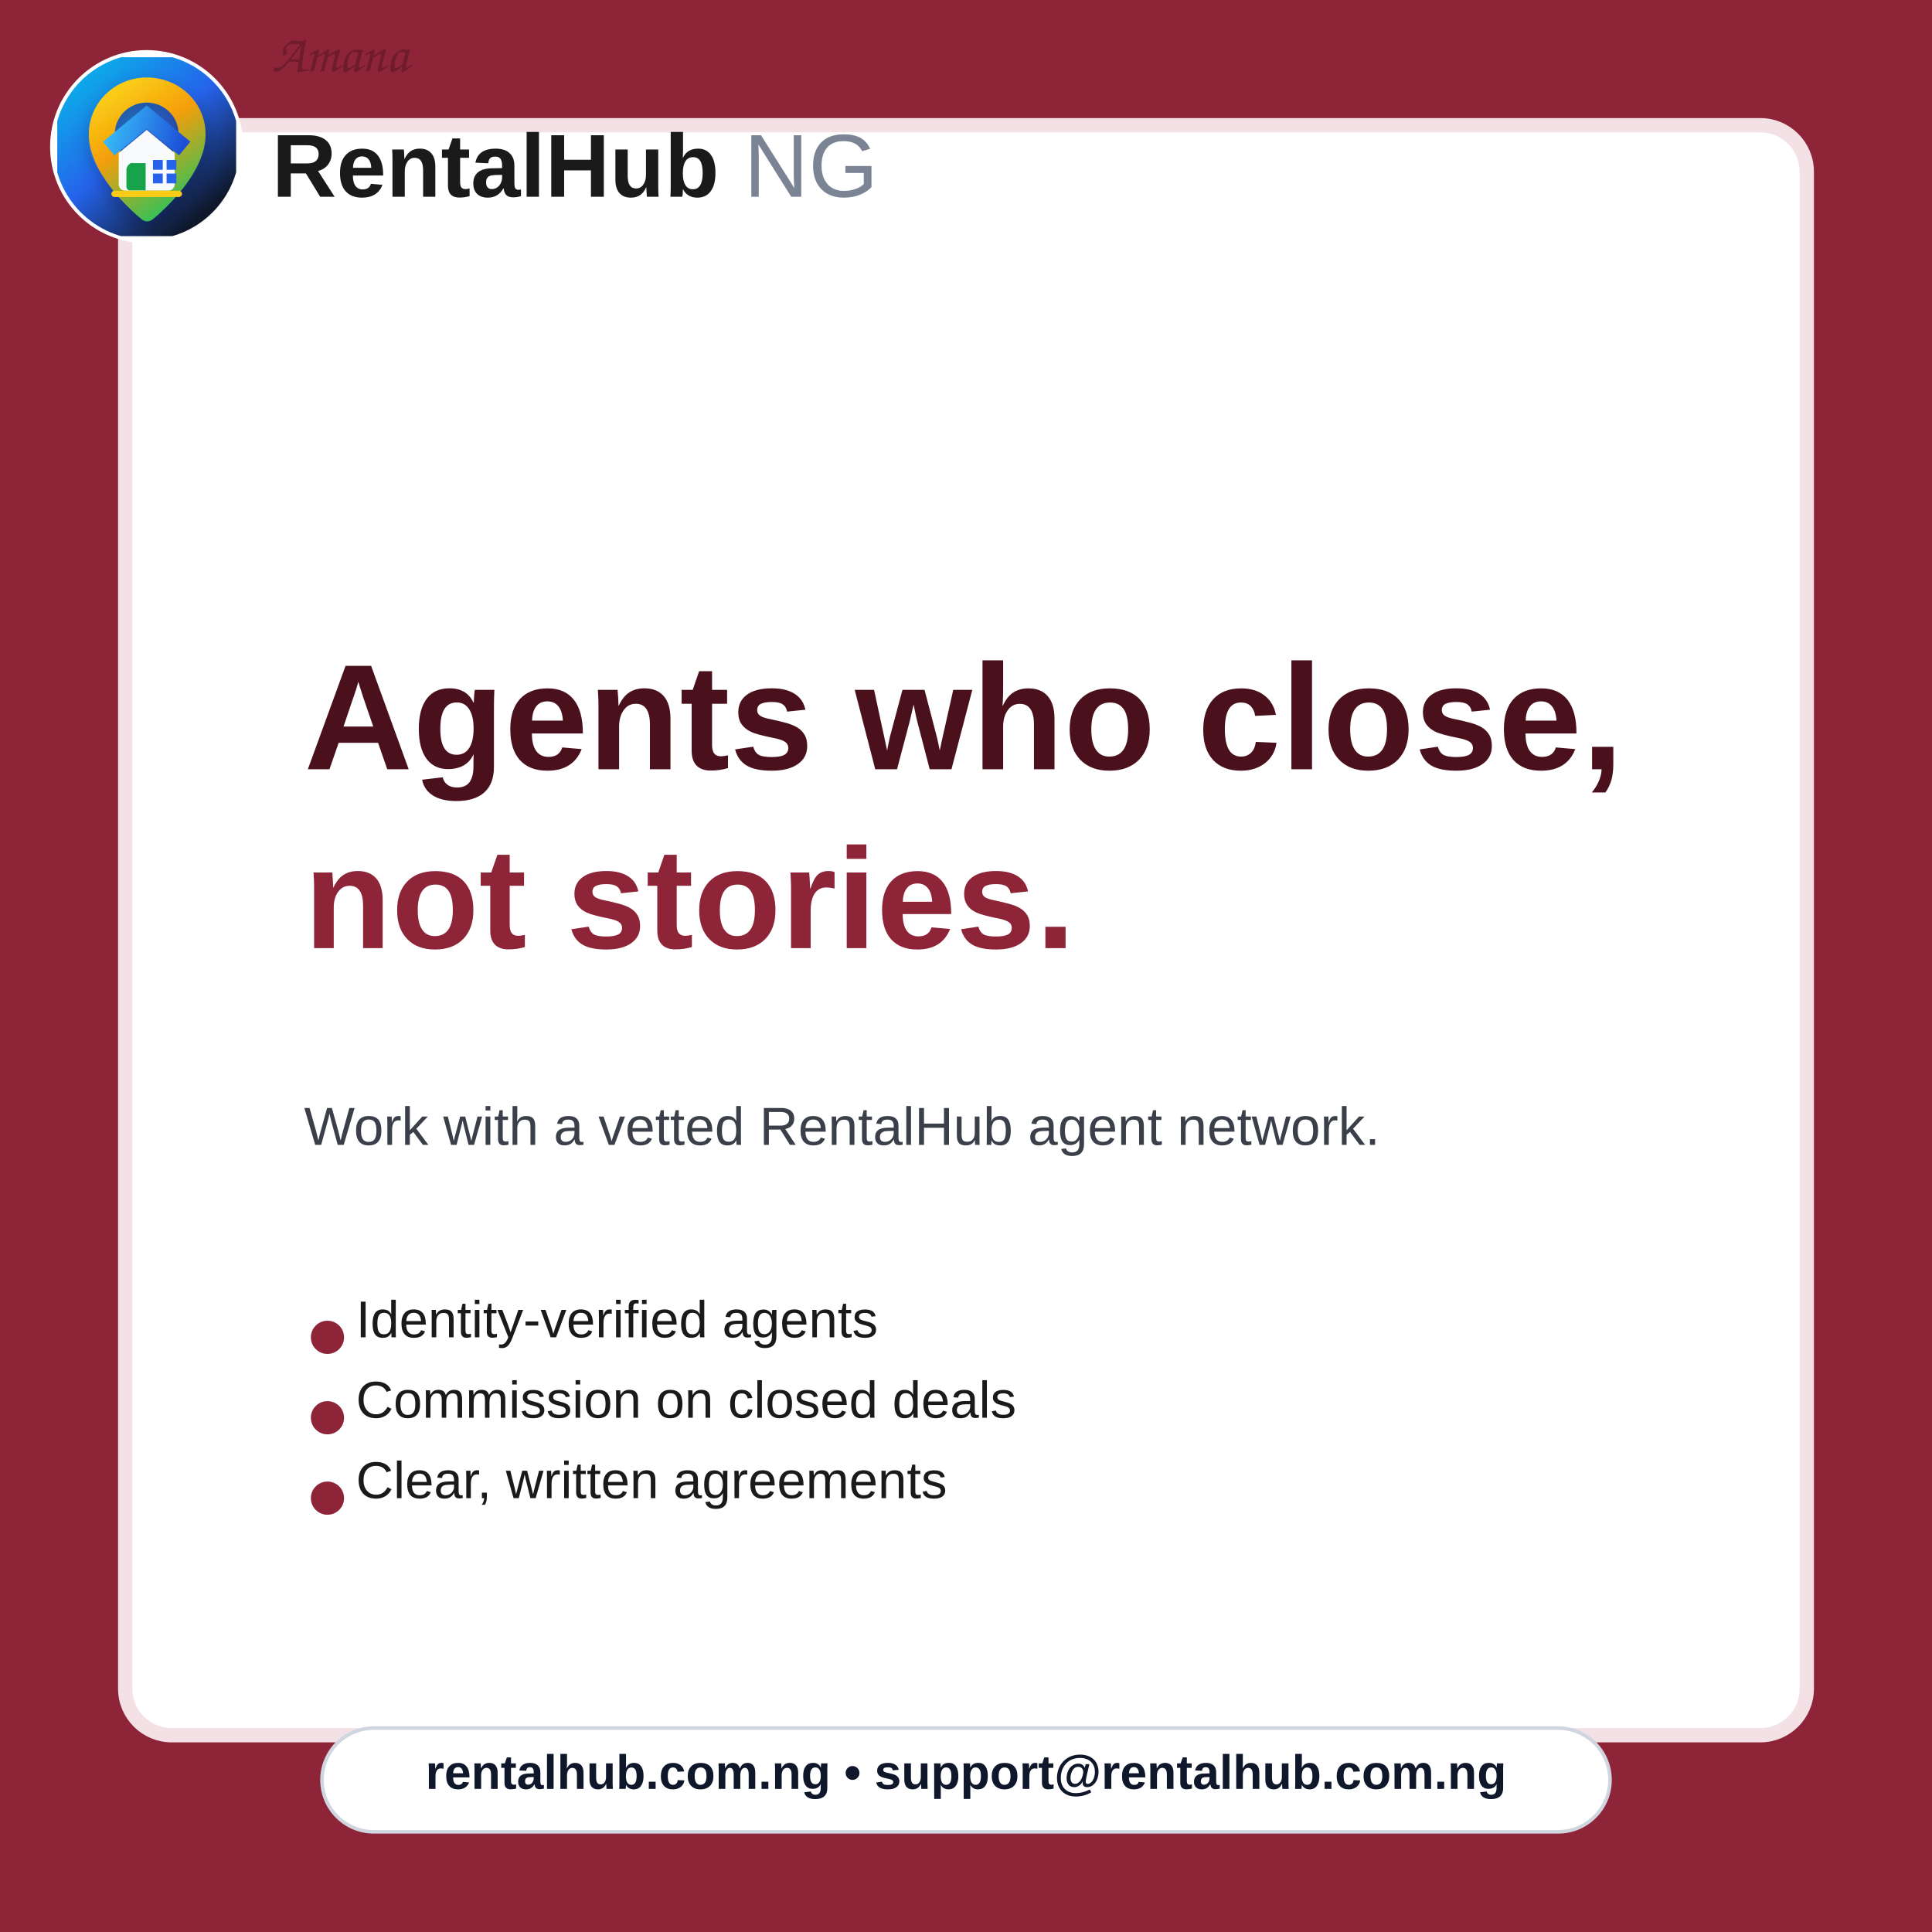
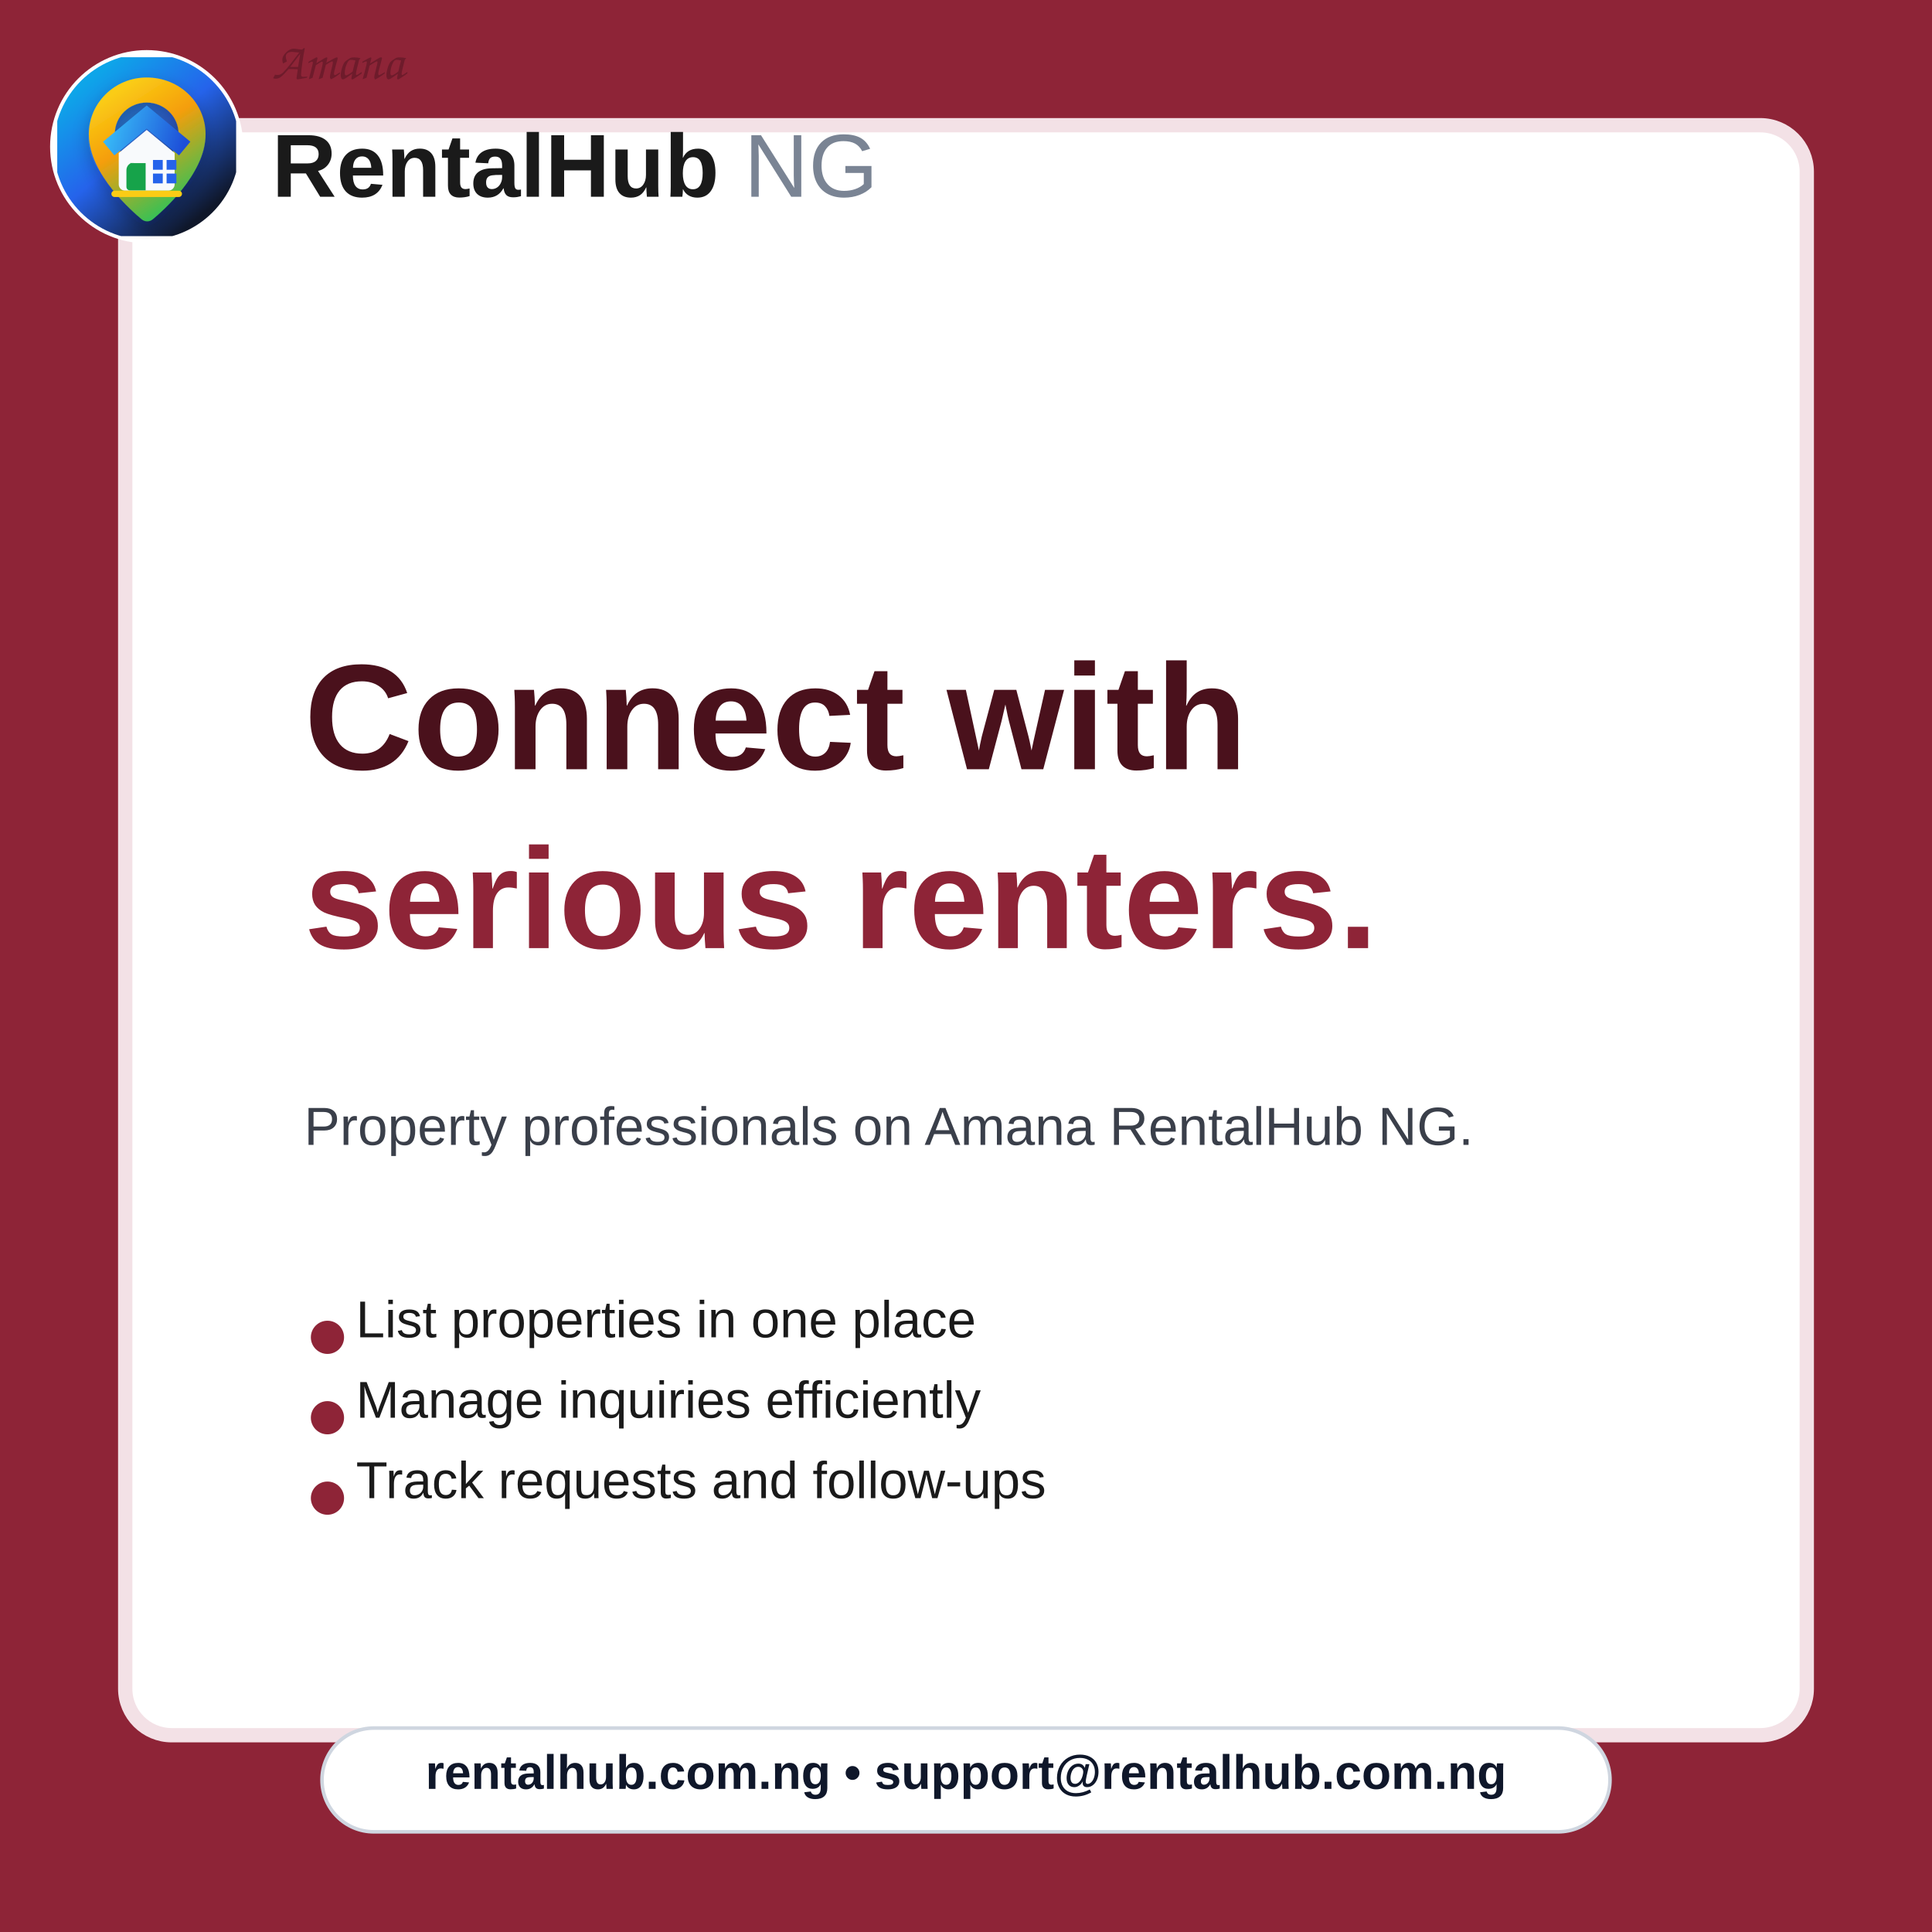
<svg xmlns="http://www.w3.org/2000/svg" width="1080" height="1080" viewBox="0 0 1080 1080" preserveAspectRatio="xMidYMid slice">
  <defs>
    <linearGradient id="sky" x1="96" x2="416" y1="62" y2="450" gradientUnits="userSpaceOnUse">
      <stop offset="0" stop-color="#0ea5e9" />
      <stop offset="0.46" stop-color="#2563eb" />
      <stop offset="1" stop-color="#0f172a" />
    </linearGradient>
    <linearGradient id="pin" x1="160" x2="372" y1="104" y2="430" gradientUnits="userSpaceOnUse">
      <stop offset="0" stop-color="#facc15" />
      <stop offset="0.38" stop-color="#f59e0b" />
      <stop offset="1" stop-color="#22c55e" />
    </linearGradient>
    <linearGradient id="roof" x1="148" x2="363" y1="180" y2="250" gradientUnits="userSpaceOnUse">
      <stop offset="0" stop-color="#38bdf8" />
      <stop offset="1" stop-color="#1d4ed8" />
    </linearGradient>
    <filter id="shadow" x="-25%" y="-20%" width="150%" height="160%">
      <feDropShadow dx="0" dy="20" stdDeviation="24" flood-color="#0f172a" flood-opacity="0.24" />
    </filter>
  </defs>
  <rect width="1080" height="1080" fill="#8E2437" />
  <rect x="70" y="70" width="940" height="900" rx="26" fill="#FFFFFF" stroke="#F3E1E6" stroke-width="8" />
  <clipPath id="logoclip">
    <circle cx="82" cy="82" r="52" />
  </clipPath>
  <circle cx="82" cy="82" r="54" fill="#ffffff" />
  <g clip-path="url(#logoclip)">
    <g transform="translate(32, 32) scale(0.1953125)">
      <rect width="512" height="512" rx="112" fill="url(#sky)" />
      <circle cx="256" cy="226" r="168" fill="#ffffff" opacity="0.08" />
      <circle cx="256" cy="226" r="132" fill="#0f172a" opacity="0.2" />
      <path filter="url(#shadow)" d="M256 58c-91.4 0-165.5 72.7-165.5 162.4 0 115.4 128.2 224.2 151.4 243.6a24.5 24.5 0 0 0 31.2 0c23.2-19.4 151.4-128.2 151.4-243.6C424.5 130.7 350.4 58 256 58Zm0 250.8c-50.4 0-91.3-40.1-91.3-89.6S205.6 129.6 256 129.6s91.3 40.1 91.3 89.6-40.9 89.6-91.3 89.6Z" fill="url(#pin)" />
      <path d="M131 241.8 256 138l125 103.8-32.5 39.1L256 204.3l-92.5 76.6L131 241.8Z" fill="url(#roof)" />
      <path d="M176 274.2 256 208l80 66.2v89.6a18 18 0 0 1-18 18H194a18 18 0 0 1-18-18v-89.6Z" fill="#f8fafc" />
      <path d="M208 303h45v78h-45a10 10 0 0 1-10-10v-48a22 22 0 0 1 22-22Z" fill="#16a34a" />
      <path d="M274 294h28v28h-28v-28Zm39 0h28v28h-28v-28Zm-39 39h28v28h-28v-28Zm39 0h28v28h-28v-28Z" fill="#2563eb" />
      <path d="M164 391h184" stroke="#facc15" stroke-linecap="round" stroke-width="18" />
    </g>
  </g>
-   <text x="152" y="40" font-family="'Segoe Script', 'Brush Script MT', 'Lucida Handwriting', cursive" font-size="30" fill="#6e1b2b">Amana</text>
-   <text x="152" y="110" font-family="Arial, Helvetica, sans-serif" font-weight="800" font-size="50" fill="#1A1A1A">RentalHub <tspan font-weight="400" fill="#7a8494">NG</tspan>
-   </text>
-   <text x="170" y="430" font-family="Arial, Helvetica, sans-serif" font-weight="800" font-size="84" fill="#4A111C">Agents who close,</text>
-   <text x="170" y="530" font-family="Arial, Helvetica, sans-serif" font-weight="800" font-size="80" fill="#8E2437">not stories.</text>
-   <text x="170" y="640" font-family="Arial, Helvetica, sans-serif" font-size="30" fill="#3A3F4A">Work with a vetted RentalHub agent network.</text>
+   <g class="brand-lockup">
+     <text x="152" y="44" font-family="'AmanaScript','Segoe Script','Brush Script MT','Lucida Handwriting',cursive" font-size="29" fill="#6E1B2B">Amana</text>
+     <text x="152" y="110" font-family="Arial,Helvetica,sans-serif" font-weight="800" font-size="50" fill="#1A1A1A">RentalHub <tspan font-weight="400" fill="#7a8494">NG</tspan>
+     </text>
+   </g>
+   <text x="170" y="430" font-family="Arial, Helvetica, sans-serif" font-weight="800" font-size="84" fill="#4A111C">Connect with</text>
+   <text x="170" y="530" font-family="Arial, Helvetica, sans-serif" font-weight="800" font-size="80" fill="#8E2437">serious renters.</text>
+   <text x="170" y="640" font-family="Arial, Helvetica, sans-serif" font-size="30" fill="#3A3F4A">Property professionals on Amana RentalHub NG.</text>
  <circle cx="183.05" cy="747.575" r="9.28" fill="#8E2437" />
-   <text x="199" y="747.575" font-family="Arial, Helvetica, sans-serif" font-size="29" fill="#1A1A1A">Identity-verified agents</text>
+   <text x="199" y="747.575" font-family="Arial, Helvetica, sans-serif" font-size="29" fill="#1A1A1A">List properties in one place</text>
  <circle cx="183.05" cy="792.525" r="9.28" fill="#8E2437" />
-   <text x="199" y="792.525" font-family="Arial, Helvetica, sans-serif" font-size="29" fill="#1A1A1A">Commission on closed deals</text>
+   <text x="199" y="792.525" font-family="Arial, Helvetica, sans-serif" font-size="29" fill="#1A1A1A">Manage inquiries efficiently</text>
  <circle cx="183.05" cy="837.475" r="9.28" fill="#8E2437" />
-   <text x="199" y="837.475" font-family="Arial, Helvetica, sans-serif" font-size="29" fill="#1A1A1A">Clear, written agreements</text>
+   <text x="199" y="837.475" font-family="Arial, Helvetica, sans-serif" font-size="29" fill="#1A1A1A">Track requests and follow-ups</text>
  <rect x="180" y="966" width="720" height="58" rx="29" fill="#FFFFFF" stroke="#CFD6E0" stroke-width="2" />
-   <text x="540" y="1000" text-anchor="middle" font-family="Arial, Helvetica, sans-serif" font-weight="600" font-size="27" fill="#0f172a">rentalhub.com.ng  •  support@rentalhub.com.ng</text>
+   <text x="540" y="1000" text-anchor="middle" font-family="Arial,Helvetica,sans-serif" font-weight="600" font-size="27" fill="#0f172a">rentalhub.com.ng  •  support@rentalhub.com.ng</text>
</svg>
